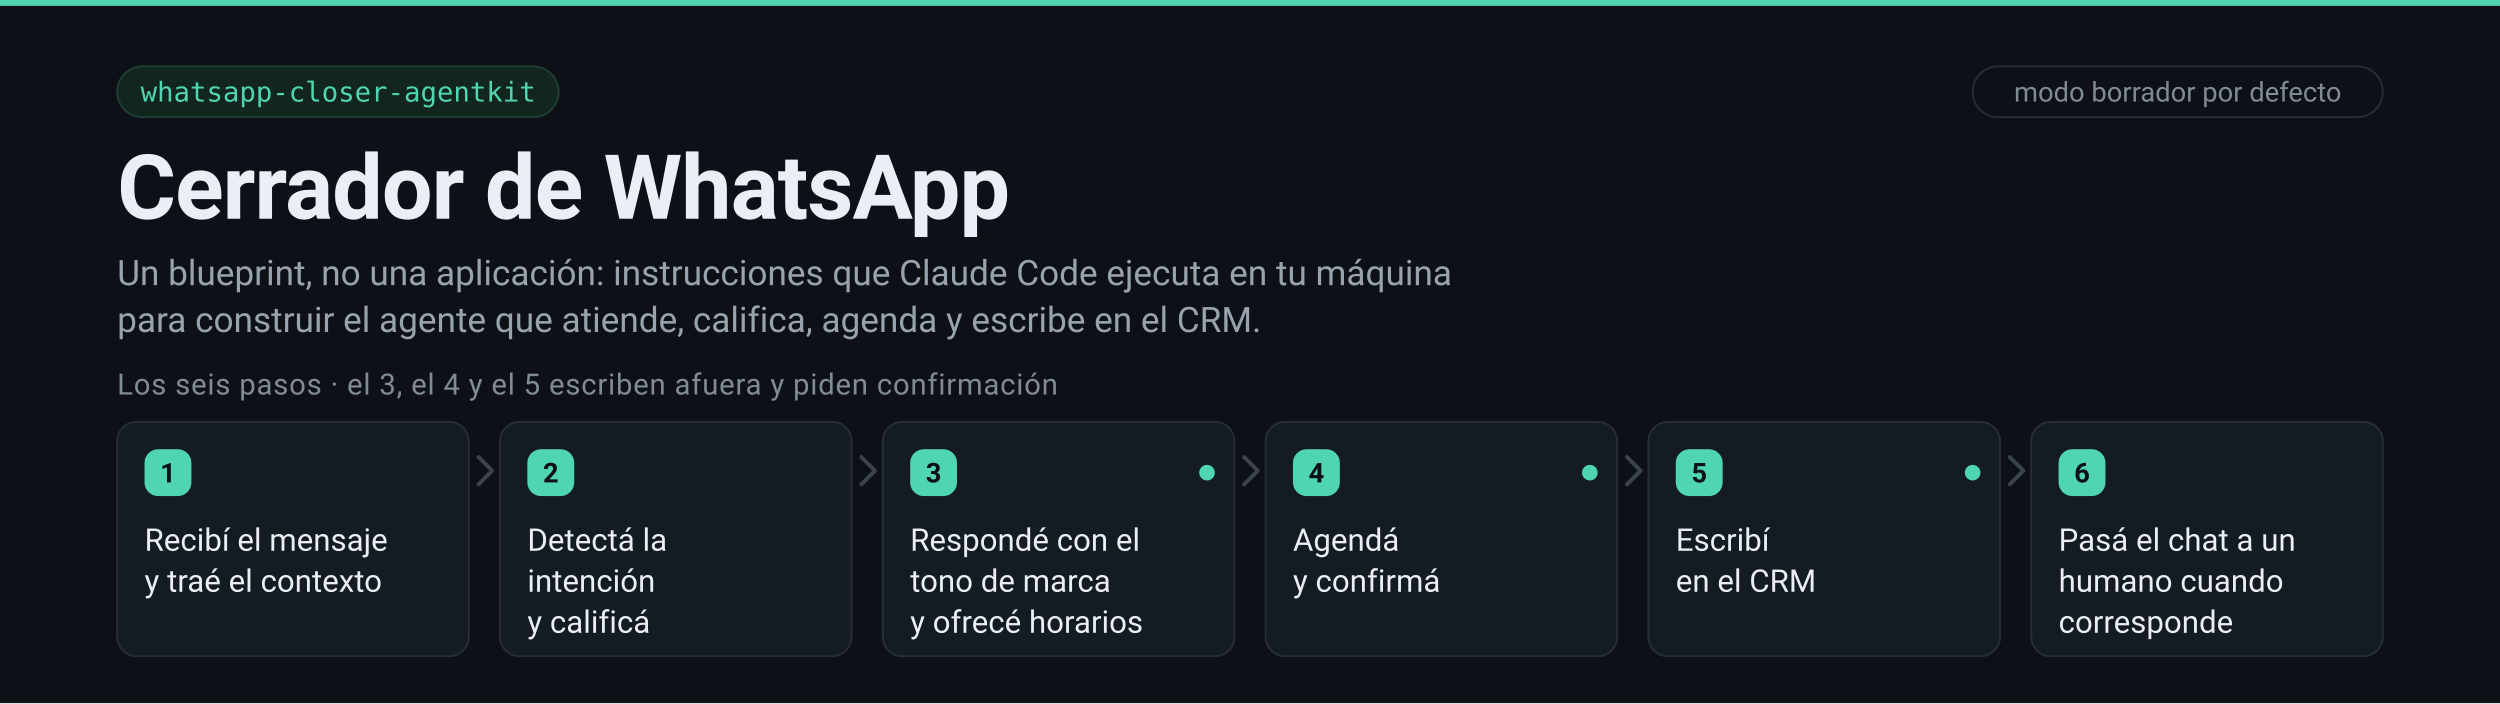
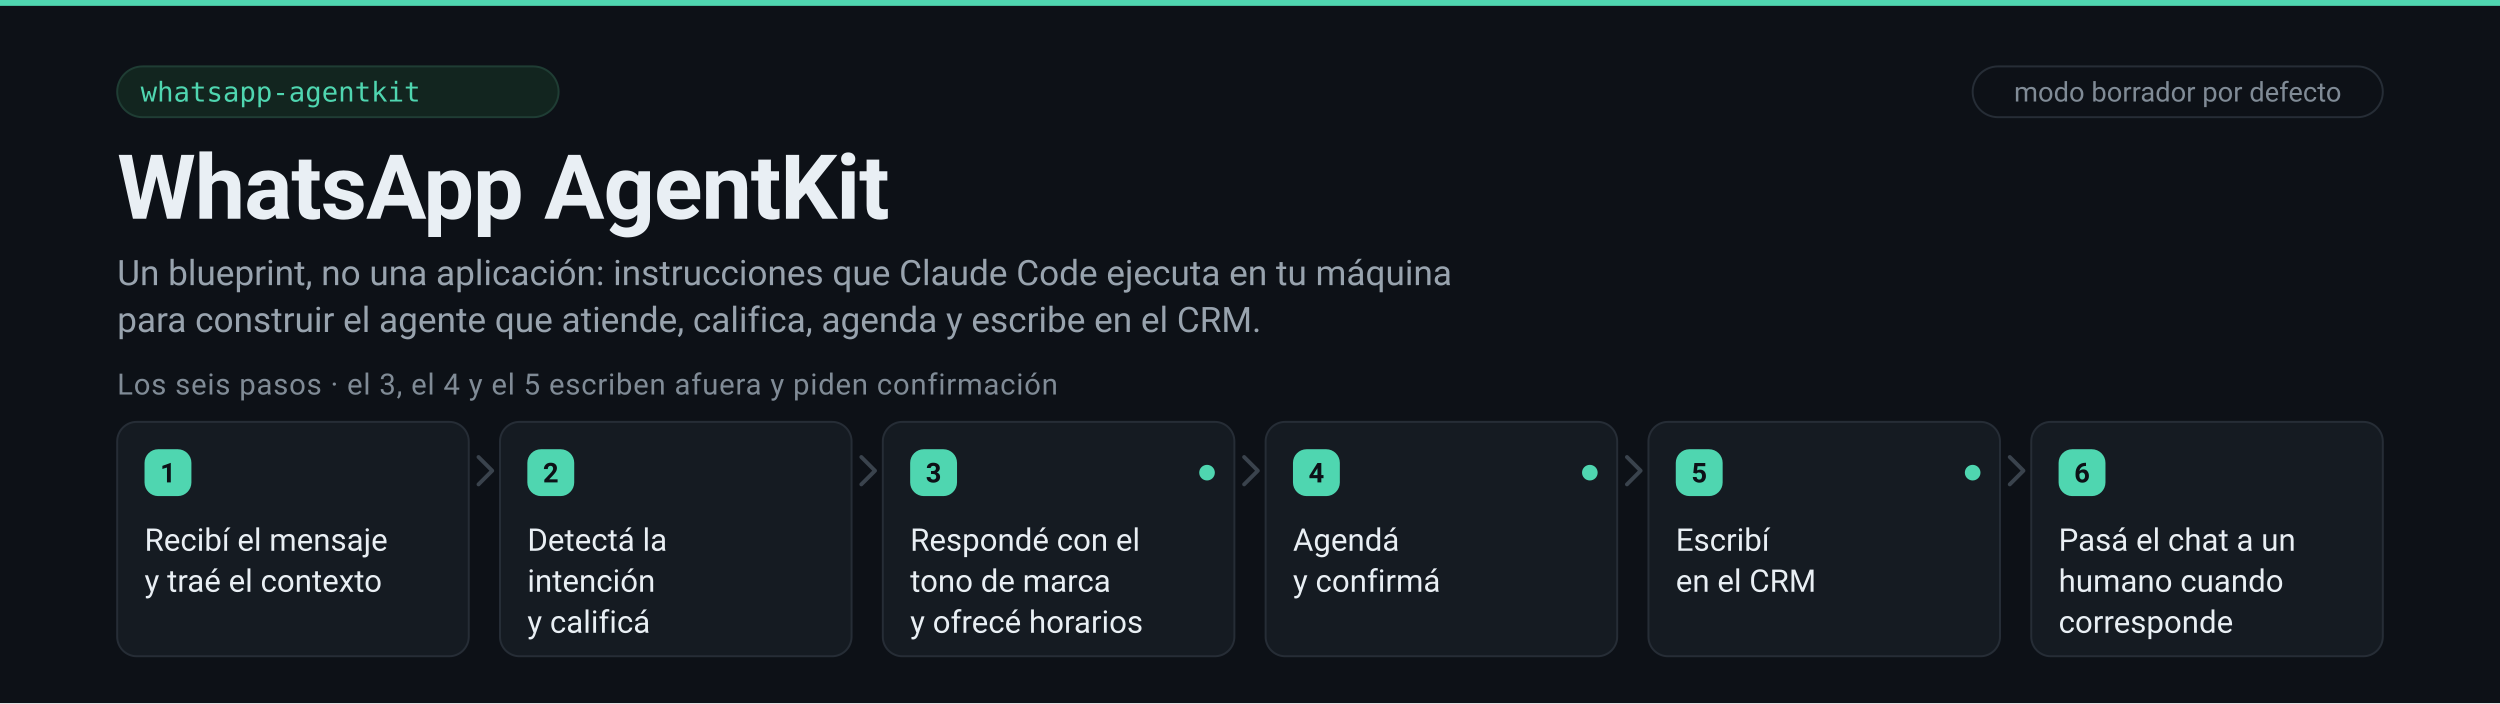
<svg xmlns="http://www.w3.org/2000/svg" viewBox="0 0 1280 360" width="1280" height="360" role="img" aria-labelledby="titulo descripcion" font-family="ui-sans-serif, -apple-system, Segoe UI, Roboto, Helvetica, Arial, sans-serif">
  <rect x="0" y="0" width="1280" height="360" fill="#0D1117" />
  <rect x="0" y="0" width="1280" height="3" fill="#4FD6B0" />
  <rect x="60" y="34" width="226" height="26" rx="13" fill="#12251F" stroke="#1F3D34" stroke-width="1" />
-   <text x="72" y="52" font-size="14" fill="#4FD6B0" font-family="ui-monospace, SFMono-Regular, Menlo, Consolas, monospace">whatsapp-closer-agentkit</text>
+   <text x="72" y="52" font-size="14" fill="#4FD6B0" font-family="ui-monospace, SFMono-Regular, Menlo, Consolas, monospace">whatsapp-agentkit</text>
  <rect x="1010" y="34" width="210" height="26" rx="13" fill="none" stroke="#262D36" stroke-width="1" />
  <text x="1115" y="52" font-size="14" fill="#808B96" text-anchor="middle">modo borrador por defecto</text>
-   <text x="60" y="112" font-size="46" font-weight="700" fill="#E9EFF4" letter-spacing="-0.5">Cerrador de WhatsApp</text>
+   <text x="60" y="112" font-size="46" font-weight="700" fill="#E9EFF4" letter-spacing="-0.5">WhatsApp AgentKit</text>
  <text x="60" y="146" font-size="18" fill="#98A3AE">Un blueprint, no una aplicación: instrucciones que Claude Code ejecuta en tu máquina</text>
  <text x="60" y="170" font-size="18" fill="#98A3AE">para construir el agente que atiende, califica, agenda y escribe en el CRM.</text>
  <text x="60" y="202" font-size="15" fill="#808B96" letter-spacing="0.4">Los seis pasos · el 3, el 4 y el 5 escriben afuera y piden confirmación</text>
  <rect x="60" y="216" width="180" height="120" rx="10" fill="#151B22" stroke="#262D36" stroke-width="1" />
  <rect x="74" y="230" width="24" height="24" rx="7" fill="#4FD6B0" />
  <text x="86" y="247" font-size="14" font-weight="700" fill="#0D1117" text-anchor="middle">1</text>
  <text x="74" y="282" font-size="16" fill="#E9EFF4">Recibí el mensaje</text>
  <text x="74" y="303" font-size="16" fill="#E9EFF4">y traé el contexto</text>
  <path d="M245 234 l7 7 l-7 7" fill="none" stroke="#3A434D" stroke-width="2" stroke-linecap="round" stroke-linejoin="round" />
  <rect x="256" y="216" width="180" height="120" rx="10" fill="#151B22" stroke="#262D36" stroke-width="1" />
  <rect x="270" y="230" width="24" height="24" rx="7" fill="#4FD6B0" />
  <text x="282" y="247" font-size="14" font-weight="700" fill="#0D1117" text-anchor="middle">2</text>
  <text x="270" y="282" font-size="16" fill="#E9EFF4">Detectá la</text>
  <text x="270" y="303" font-size="16" fill="#E9EFF4">intención</text>
  <text x="270" y="324" font-size="16" fill="#E9EFF4">y calificá</text>
  <path d="M441 234 l7 7 l-7 7" fill="none" stroke="#3A434D" stroke-width="2" stroke-linecap="round" stroke-linejoin="round" />
  <rect x="452" y="216" width="180" height="120" rx="10" fill="#151B22" stroke="#262D36" stroke-width="1" />
  <rect x="466" y="230" width="24" height="24" rx="7" fill="#4FD6B0" />
  <text x="478" y="247" font-size="14" font-weight="700" fill="#0D1117" text-anchor="middle">3</text>
  <circle cx="618" cy="242" r="4" fill="#4FD6B0" />
  <text x="466" y="282" font-size="16" fill="#E9EFF4">Respondé con el</text>
  <text x="466" y="303" font-size="16" fill="#E9EFF4">tono de marca</text>
  <text x="466" y="324" font-size="16" fill="#E9EFF4">y ofrecé horarios</text>
  <path d="M637 234 l7 7 l-7 7" fill="none" stroke="#3A434D" stroke-width="2" stroke-linecap="round" stroke-linejoin="round" />
  <rect x="648" y="216" width="180" height="120" rx="10" fill="#151B22" stroke="#262D36" stroke-width="1" />
  <rect x="662" y="230" width="24" height="24" rx="7" fill="#4FD6B0" />
  <text x="674" y="247" font-size="14" font-weight="700" fill="#0D1117" text-anchor="middle">4</text>
  <circle cx="814" cy="242" r="4" fill="#4FD6B0" />
  <text x="662" y="282" font-size="16" fill="#E9EFF4">Agendá</text>
  <text x="662" y="303" font-size="16" fill="#E9EFF4">y confirmá</text>
  <path d="M833 234 l7 7 l-7 7" fill="none" stroke="#3A434D" stroke-width="2" stroke-linecap="round" stroke-linejoin="round" />
  <rect x="844" y="216" width="180" height="120" rx="10" fill="#151B22" stroke="#262D36" stroke-width="1" />
  <rect x="858" y="230" width="24" height="24" rx="7" fill="#4FD6B0" />
  <text x="870" y="247" font-size="14" font-weight="700" fill="#0D1117" text-anchor="middle">5</text>
  <circle cx="1010" cy="242" r="4" fill="#4FD6B0" />
  <text x="858" y="282" font-size="16" fill="#E9EFF4">Escribí</text>
  <text x="858" y="303" font-size="16" fill="#E9EFF4">en el CRM</text>
  <path d="M1029 234 l7 7 l-7 7" fill="none" stroke="#3A434D" stroke-width="2" stroke-linecap="round" stroke-linejoin="round" />
  <rect x="1040" y="216" width="180" height="120" rx="10" fill="#151B22" stroke="#262D36" stroke-width="1" />
  <rect x="1054" y="230" width="24" height="24" rx="7" fill="#4FD6B0" />
  <text x="1066" y="247" font-size="14" font-weight="700" fill="#0D1117" text-anchor="middle">6</text>
  <text x="1054" y="282" font-size="16" fill="#E9EFF4">Pasá el chat a un</text>
  <text x="1054" y="303" font-size="16" fill="#E9EFF4">humano cuando</text>
  <text x="1054" y="324" font-size="16" fill="#E9EFF4">corresponde</text>
</svg>
